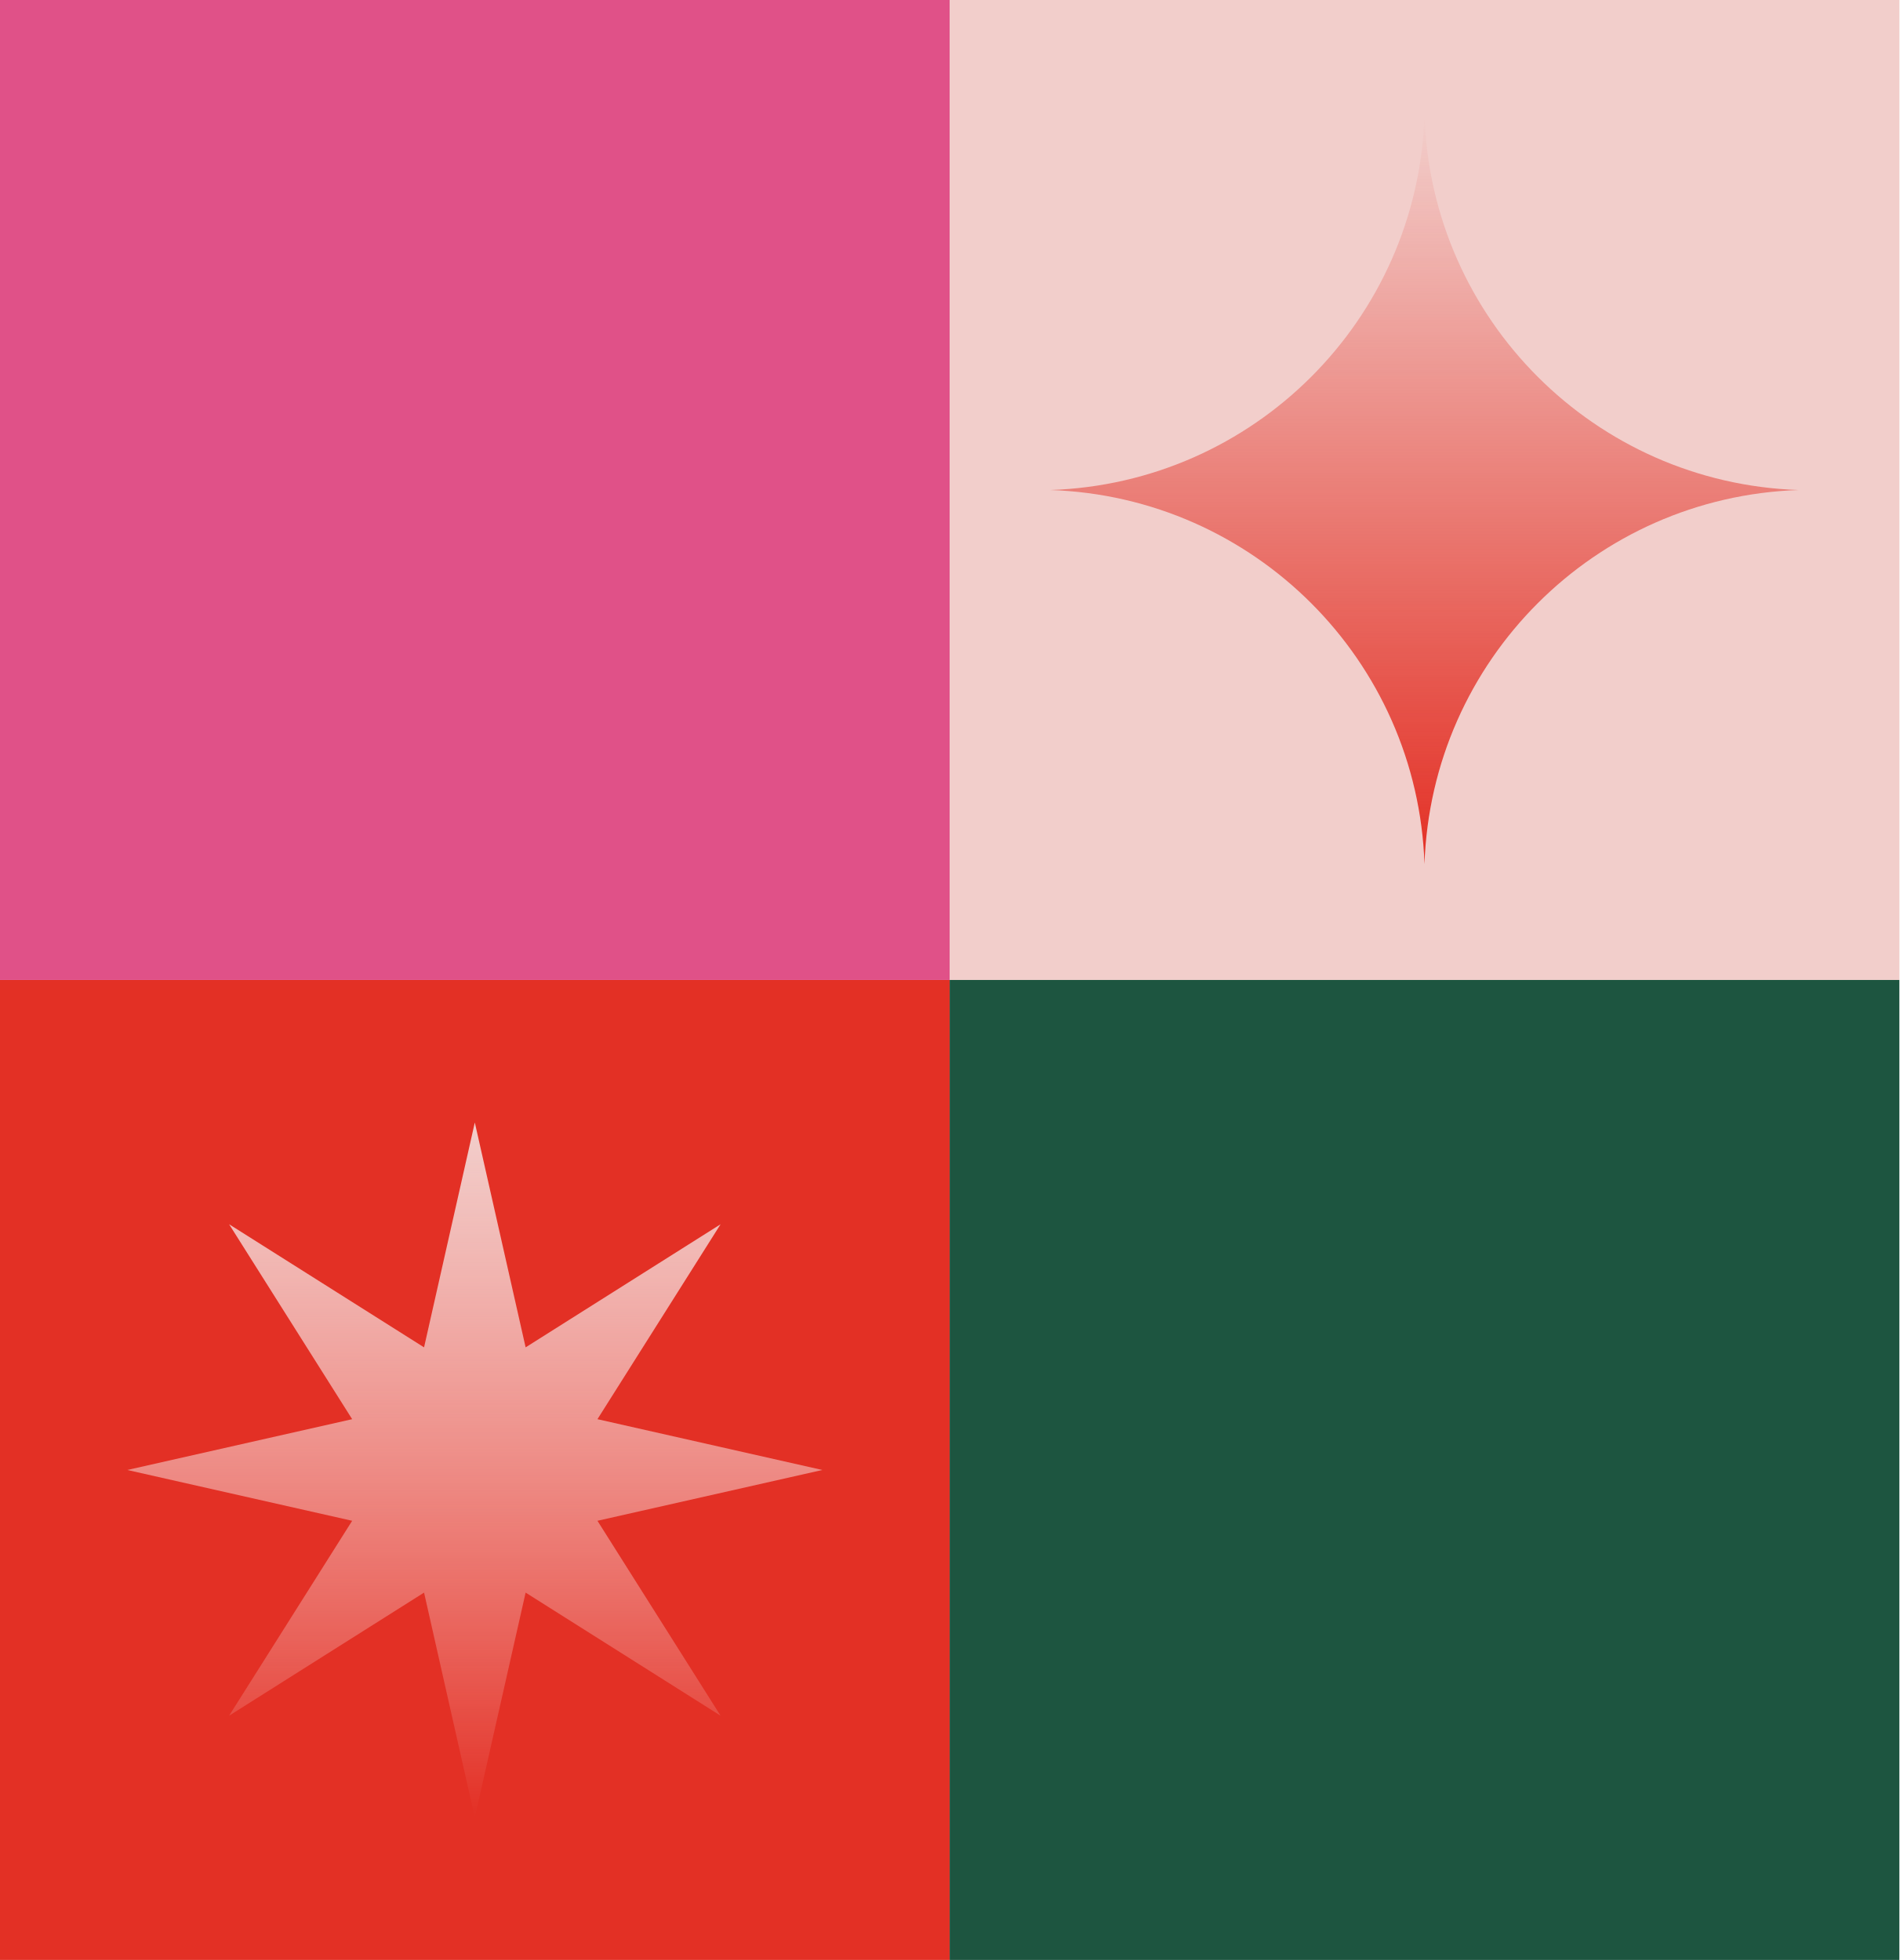
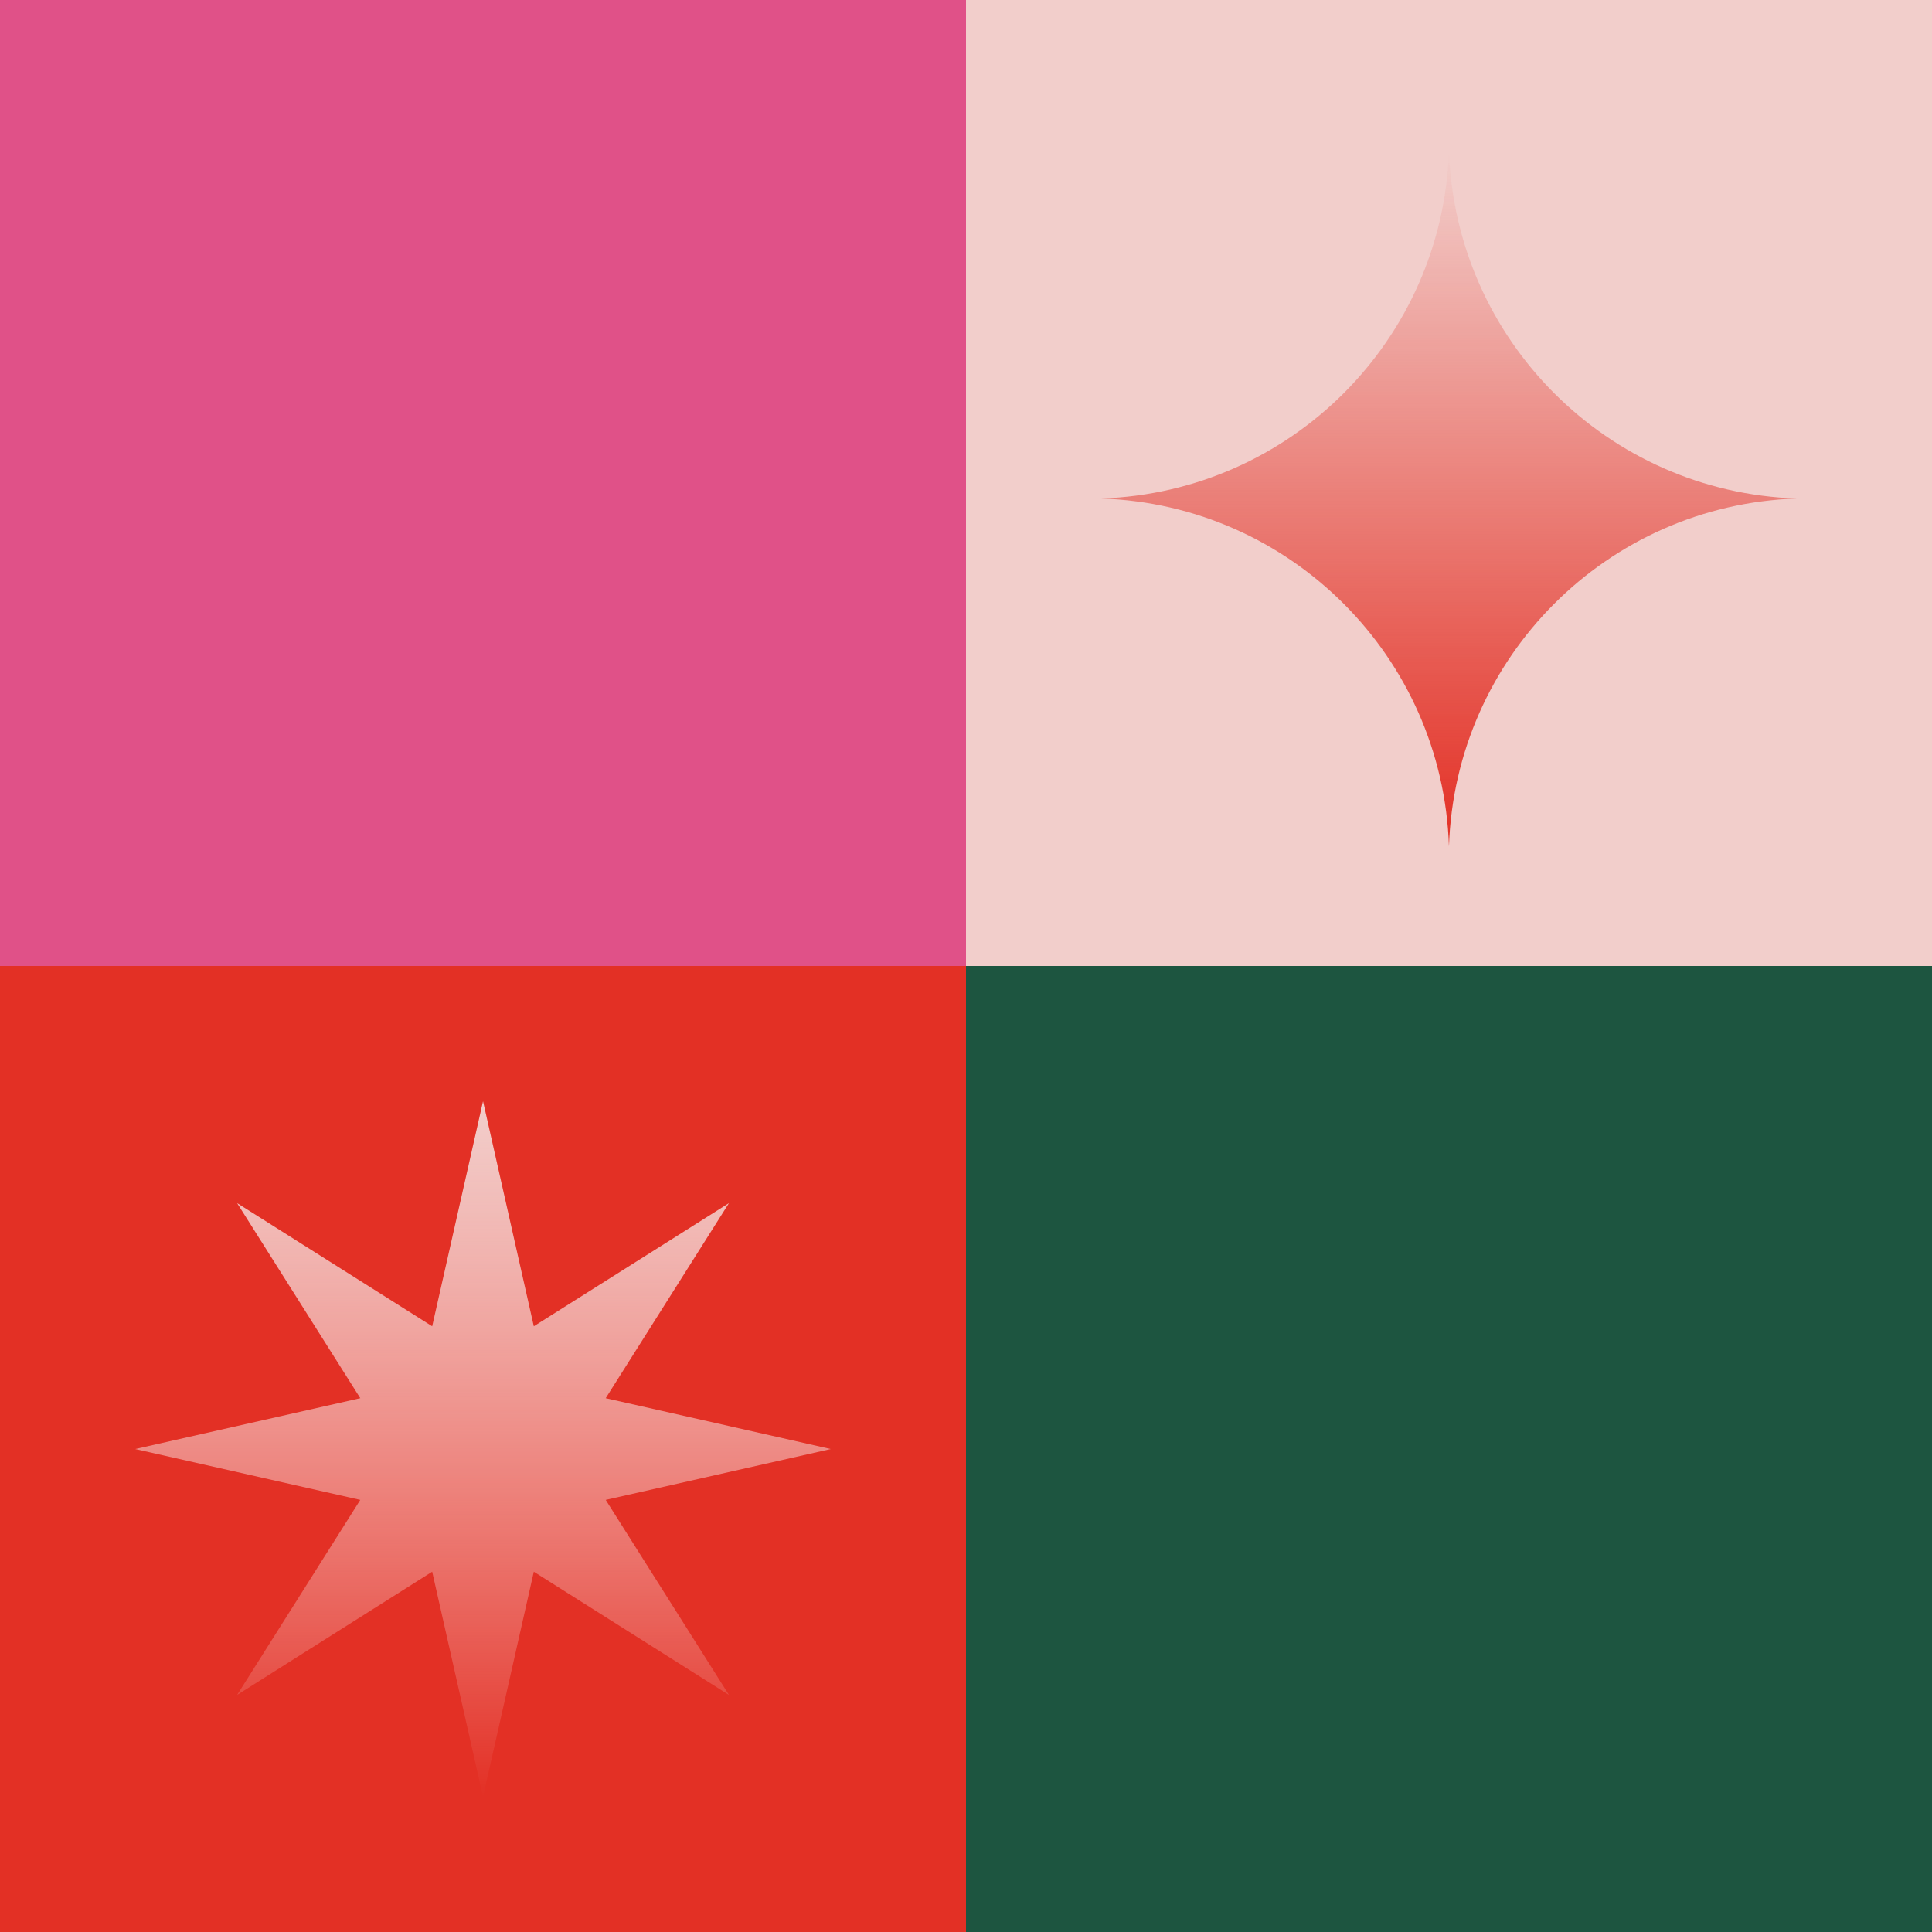
- <svg xmlns="http://www.w3.org/2000/svg" id="_Слой_2" data-name="Слой 2" viewBox="0 0 279.23 288.19">
+ <svg xmlns="http://www.w3.org/2000/svg" id="_Слой_2" data-name="Слой 2" viewBox="0 0 283.46 283.46">
  <defs>
    <style>
      .cls-1 {
        fill: #e33025;
      }

      .cls-2 {
        fill: #e05188;
      }

      .cls-3 {
-         fill: url(#_Безымянный_градиент_207);
+         fill: url(#_Безымянный_градиент_213);
      }

      .cls-4 {
-         fill: url(#_Безымянный_градиент_213);
+         fill: #1d5540;
      }

      .cls-5 {
-         fill: #1d5540;
+         fill: #f2cecb;
      }

      .cls-6 {
-         fill: #f2cecb;
+         fill: url(#_Безымянный_градиент_14);
      }
    </style>
-     <linearGradient id="_Безымянный_градиент_207" data-name="Безымянный градиент 207" x1="-218.84" y1="-1087.86" x2="-116.65" y2="-1087.86" gradientTransform="translate(1157.66 48.4) rotate(-90)" gradientUnits="userSpaceOnUse">
+     <linearGradient id="_Безымянный_градиент_14" data-name="Безымянный градиент 14" x1="148.55" y1="-1446.2" x2="250.6" y2="-1446.2" gradientTransform="translate(1517.06 412.17) rotate(-90)" gradientUnits="userSpaceOnUse">
      <stop offset="0" stop-color="#fff" stop-opacity="0" />
      <stop offset="1" stop-color="#f2cecb" />
    </linearGradient>
-     <linearGradient id="_Безымянный_градиент_213" data-name="Безымянный градиент 213" x1="-78.65" y1="-948.25" x2="31.35" y2="-948.25" gradientTransform="translate(1157.66 48.4) rotate(-90)" gradientUnits="userSpaceOnUse">
+     <linearGradient id="_Безымянный_градиент_213" data-name="Безымянный градиент 213" x1="288.01" y1="-1304.47" x2="390.06" y2="-1304.47" gradientTransform="translate(1517.06 412.17) rotate(-90)" gradientUnits="userSpaceOnUse">
      <stop offset="0" stop-color="#e33025" />
      <stop offset="1" stop-color="#e33025" stop-opacity="0" />
    </linearGradient>
  </defs>
  <g id="_Слой_1-2" data-name="Слой 1">
    <g>
-       <rect class="cls-6" x="139.62" width="139.61" height="144.09" />
+       <rect class="cls-2" width="141.73" height="141.73" />
+       <rect class="cls-4" x="141.73" y="141.73" width="141.73" height="141.73" />
      <g>
-         <rect class="cls-1" y="144.09" width="139.61" height="144.09" />
-         <rect class="cls-2" width="139.61" height="144.09" />
-         <rect class="cls-5" x="139.61" y="144.09" width="139.61" height="144.09" />
-         <polygon class="cls-3" points="18.71 216.14 51.77 208.67 33.68 180.01 62.34 198.11 69.8 165.05 77.27 198.11 105.93 180.01 87.83 208.67 120.89 216.14 87.83 223.61 105.93 252.27 77.27 234.17 69.8 267.23 62.34 234.17 33.68 252.27 51.77 223.61 18.71 216.14" />
-         <path class="cls-4" d="M154.41,72.05h0c29.95-1.01,53.99-25.05,55-55h0s0,0,0,0c1.01,29.95,25.05,53.99,55,55h0s0,0,0,0c-29.95,1.01-53.99,25.05-55,55h0s0,0,0,0c-1.01-29.95-25.05-53.99-55-55h0Z" />
+         <rect class="cls-1" y="141.73" width="141.73" height="141.73" />
+         <polygon class="cls-6" points="19.84 212.6 52.86 205.14 34.79 176.52 63.41 194.59 70.87 161.57 78.32 194.59 106.95 176.52 88.87 205.14 121.89 212.6 88.87 220.06 106.95 248.68 78.32 230.6 70.87 263.62 63.41 230.6 34.79 248.68 52.86 220.06 19.84 212.6" />
+       </g>
+       <g>
+         <rect class="cls-5" x="141.73" width="141.73" height="141.73" />
+         <path class="cls-3" d="M161.57,73.14h0c27.78-.94,50.09-23.24,51.02-51.02h0s0,0,0,0c.94,27.78,23.24,50.09,51.02,51.02h0s0,0,0,0c-27.78.94-50.09,23.24-51.02,51.02h0s0,0,0,0c-.94-27.78-23.24-50.09-51.02-51.02h0Z" />
      </g>
    </g>
  </g>
</svg>
